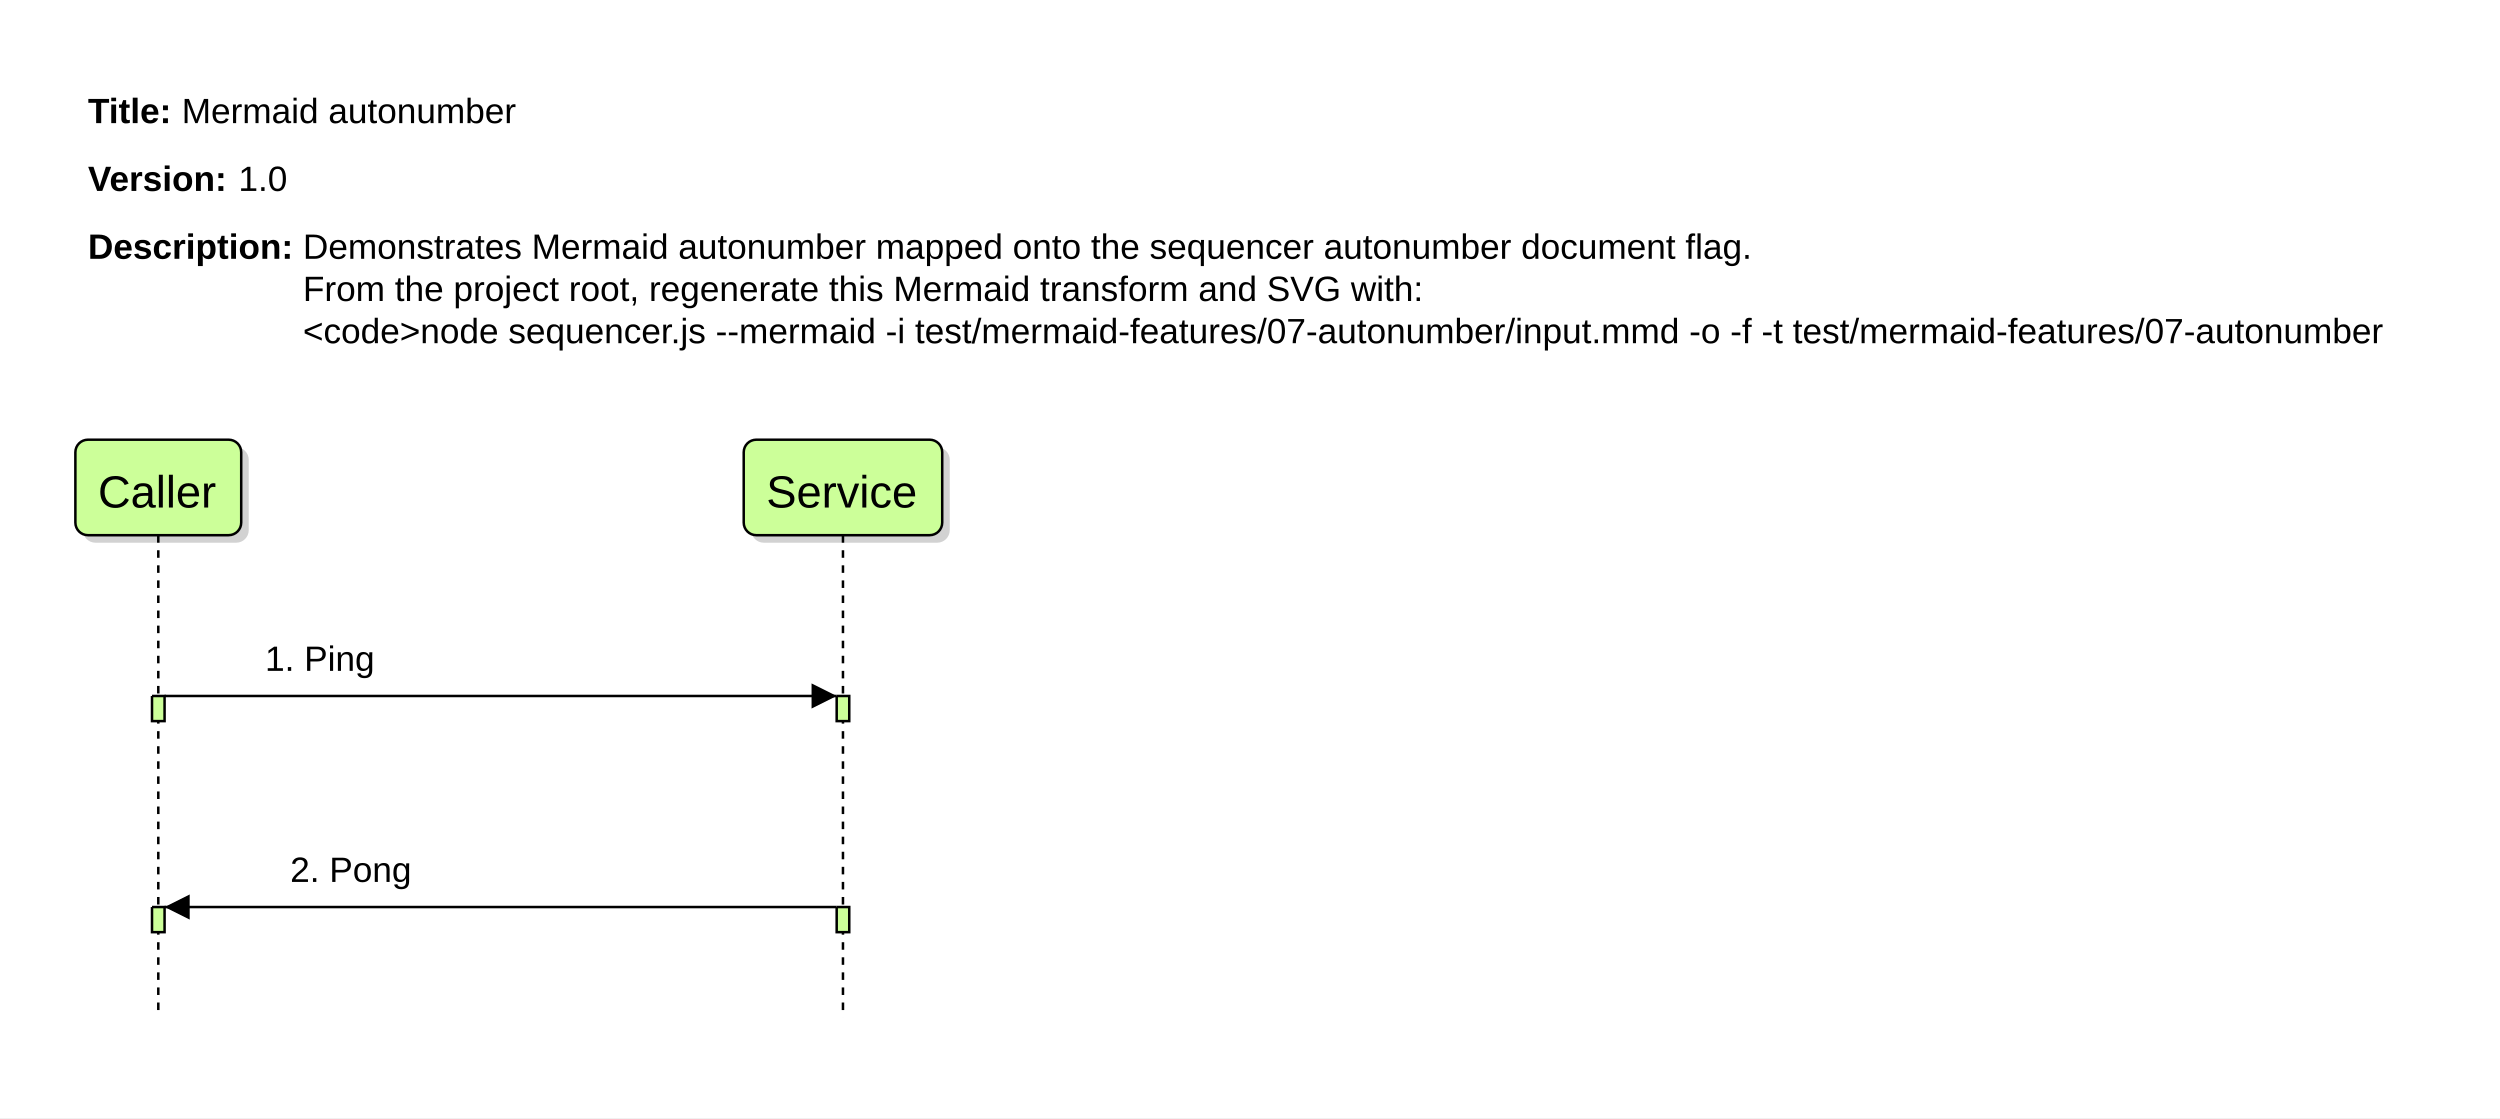
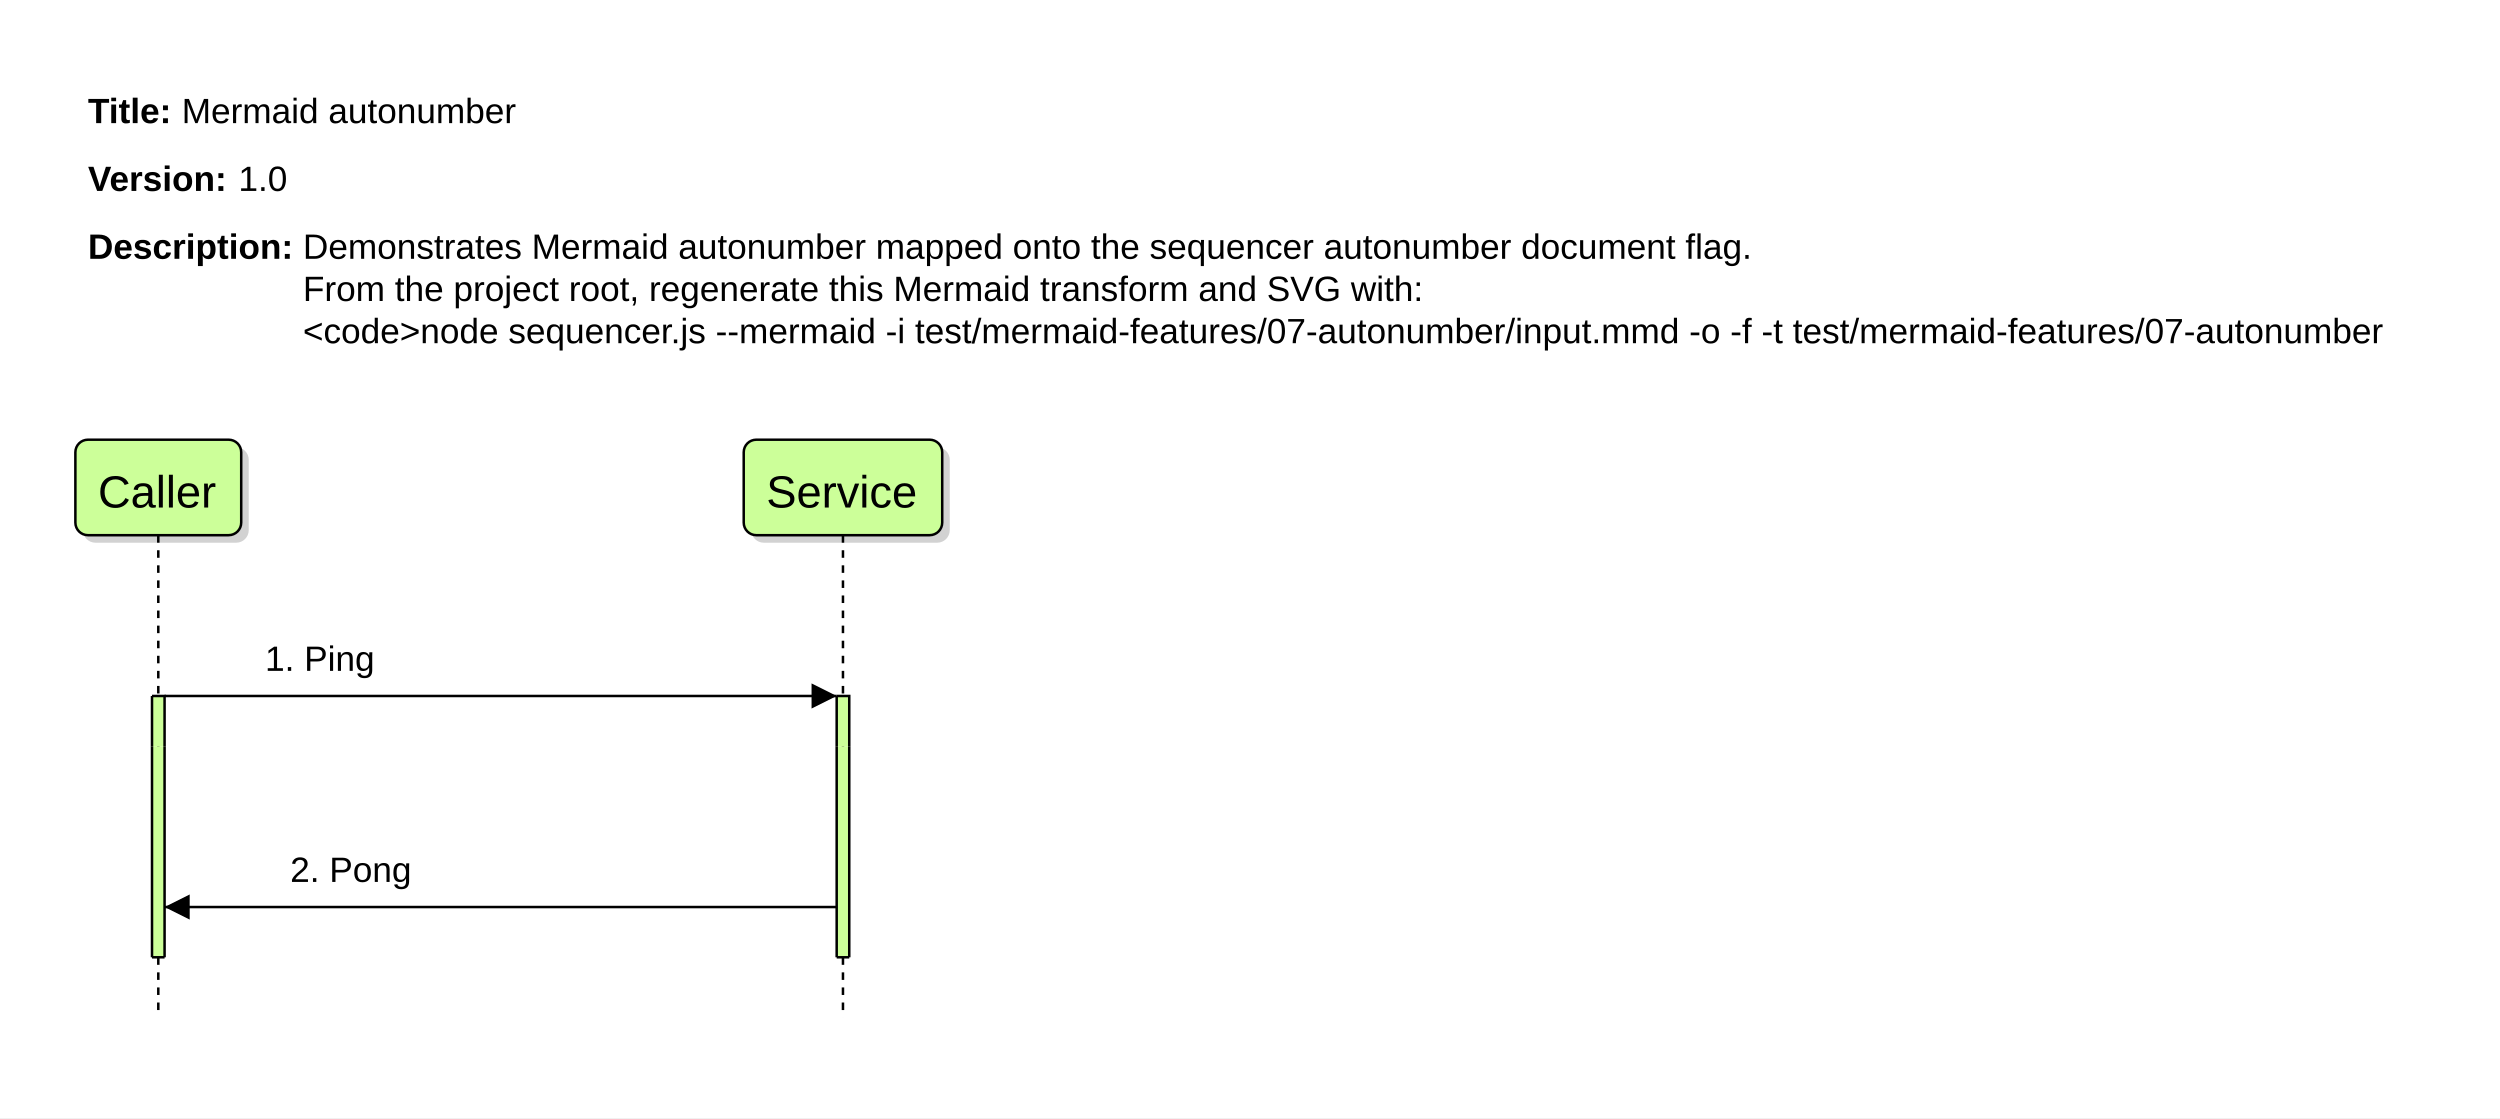
<svg xmlns="http://www.w3.org/2000/svg" width="995" height="445" viewBox="0 0 995 445">
  <rect width="100%" height="100%" fill="white" />
  <path d="M 0 0 L 0 435 L 985 435 L 985 0 L 0 0" fill="rgb(255, 255, 255)" stroke="none" />
  <path d="M 30 30 L 30 57 L 212 57 L 212 30 L 30 30" fill="rgba(0,0,0,0)" stroke="none" />
  <text x="35" y="49" fill="rgb(0,0,0)" font-family="Liberation Sans, Arial, Helvetica, sans-serif" font-size="14" xml:space="preserve" font-weight="bold" dominant-baseline="auto">Title:</text>
  <text x="68.44" y="49" fill="rgb(0,0,0)" font-family="Liberation Sans, Arial, Helvetica, sans-serif" font-size="14" xml:space="preserve" dominant-baseline="auto"> </text>
  <text x="72.33" y="49" fill="rgb(0,0,0)" font-family="Liberation Sans, Arial, Helvetica, sans-serif" font-size="14" xml:space="preserve" dominant-baseline="auto">Mermaid autonumber</text>
  <path d="M 30 57 L 30 84 L 120 84 L 120 57 L 30 57" fill="rgba(0,0,0,0)" stroke="none" />
  <text x="35" y="76" fill="rgb(0,0,0)" font-family="Liberation Sans, Arial, Helvetica, sans-serif" font-size="14" xml:space="preserve" font-weight="bold" dominant-baseline="auto">Version:</text>
  <text x="91.01" y="76" fill="rgb(0,0,0)" font-family="Liberation Sans, Arial, Helvetica, sans-serif" font-size="14" xml:space="preserve" dominant-baseline="auto"> </text>
  <text x="94.9" y="76" fill="rgb(0,0,0)" font-family="Liberation Sans, Arial, Helvetica, sans-serif" font-size="14" xml:space="preserve" dominant-baseline="auto">1.0</text>
  <path d="M 30 84 L 30 145 L 955 145 L 955 84 L 30 84" fill="rgba(0,0,0,0)" stroke="none" />
  <text x="35" y="103" fill="rgb(0,0,0)" font-family="Liberation Sans, Arial, Helvetica, sans-serif" font-size="14" xml:space="preserve" font-weight="bold" dominant-baseline="auto">Description:</text>
  <text x="116.68" y="103" fill="rgb(0,0,0)" font-family="Liberation Sans, Arial, Helvetica, sans-serif" font-size="14" xml:space="preserve" dominant-baseline="auto"> </text>
  <text x="120.57" y="103" fill="rgb(0,0,0)" font-family="Liberation Sans, Arial, Helvetica, sans-serif" font-size="14" xml:space="preserve" dominant-baseline="auto">Demonstrates Mermaid autonumber mapped onto the sequencer autonumber document flag.</text>
  <text x="120.57" y="119.8" fill="rgb(0,0,0)" font-family="Liberation Sans, Arial, Helvetica, sans-serif" font-size="14" xml:space="preserve" dominant-baseline="auto">From the project root, regenerate this Mermaid transform and SVG with:</text>
  <text x="120.57" y="136.6" fill="rgb(0,0,0)" font-family="Liberation Sans, Arial, Helvetica, sans-serif" font-size="14" xml:space="preserve" dominant-baseline="auto">&lt;code&gt;</text>
  <text x="167.28" y="136.6" fill="rgb(0,0,0)" font-family="Liberation Sans, Arial, Helvetica, sans-serif" font-size="14" xml:space="preserve" dominant-baseline="auto">node sequencer.js --mermaid -i test/mermaid-features/07-autonumber/input.mmd -o -f -t test/mermaid-features/07-autonumber</text>
  <path d="M 33 183 L 33 211 L 33 211 A 5 5 0 0 0 38 216 L 94 216 L 94 216 A 5 5 0 0 0 99 211 L 99 183 L 99 183 A 5 5 0 0 0 94 178 L 38 178 L 38 178 A 5 5 0 0 0 33 183" fill="rgb(210,210,210)" stroke="none" />
  <path d="M 30 180 L 30 208 L 30 208 A 5 5 0 0 0 35 213 L 91 213 L 91 213 A 5 5 0 0 0 96 208 L 96 180 L 96 180 A 5 5 0 0 0 91 175 L 35 175 L 35 175 A 5 5 0 0 0 30 180" fill="rgb(204,255,153)" stroke="none" />
  <path d="M 30 180 L 30 208 L 30 208 A 5 5 0 0 0 35 213 L 91 213 L 91 213 A 5 5 0 0 0 96 208 L 96 180 L 96 180 A 5 5 0 0 0 91 175 L 35 175 L 35 175 A 5 5 0 0 0 30 180" fill="none" stroke="rgb(0, 0, 0)" stroke-width="1" />
  <text x="39" y="202" fill="rgb(0,0,0)" font-family="Liberation Sans, Arial, Helvetica, sans-serif" font-size="18" xml:space="preserve" dominant-baseline="auto">Caller</text>
  <path d="M 299 183 L 299 211 L 299 211 A 5 5 0 0 0 304 216 L 373 216 L 373 216 A 5 5 0 0 0 378 211 L 378 183 L 378 183 A 5 5 0 0 0 373 178 L 304 178 L 304 178 A 5 5 0 0 0 299 183" fill="rgb(210,210,210)" stroke="none" />
  <path d="M 296 180 L 296 208 L 296 208 A 5 5 0 0 0 301 213 L 370 213 L 370 213 A 5 5 0 0 0 375 208 L 375 180 L 375 180 A 5 5 0 0 0 370 175 L 301 175 L 301 175 A 5 5 0 0 0 296 180" fill="rgb(204,255,153)" stroke="none" />
  <path d="M 296 180 L 296 208 L 296 208 A 5 5 0 0 0 301 213 L 370 213 L 370 213 A 5 5 0 0 0 375 208 L 375 180 L 375 180 A 5 5 0 0 0 370 175 L 301 175 L 301 175 A 5 5 0 0 0 296 180" fill="none" stroke="rgb(0, 0, 0)" stroke-width="1" />
  <text x="305" y="202" fill="rgb(0,0,0)" font-family="Liberation Sans, Arial, Helvetica, sans-serif" font-size="18" xml:space="preserve" dominant-baseline="auto">Service</text>
  <path d="M 63 213 M 63 297" fill="none" stroke="rgb(0,0,0)" stroke-width="1" stroke-dasharray="3,3" />
  <path d="M 335.5 213 M 335.5 297" fill="none" stroke="rgb(0,0,0)" stroke-width="1" stroke-dasharray="3,3" />
  <path d="M 63 213 L 63 297" fill="none" stroke="rgb(0,0,0)" stroke-width="1" stroke-dasharray="3,3" />
-   <path d="M 60.5 277 L 60.5 287 L 65.5 287 L 65.5 277 L 60.5 277" fill="rgb(204,255,153)" stroke="none" />
-   <path d="M 60.5 277 L 60.5 287 L 65.5 287 L 65.5 277 L 60.5 277" fill="none" stroke="rgb(0, 0, 0)" stroke-width="1" />
+   <path d="M 60.5 277 L 60.5 297 L 65.5 297 L 65.5 277 L 60.5 277" fill="rgb(204,255,153)" stroke="none" />
+   <path d="M 60.5 277 L 60.5 297 M 65.5 297 L 65.5 277 L 60.5 277" fill="none" stroke="rgb(0, 0, 0)" stroke-width="1" />
  <path d="M 335.5 213 L 335.5 297" fill="none" stroke="rgb(0,0,0)" stroke-width="1" stroke-dasharray="3,3" />
-   <path d="M 333 277 L 333 287 L 338 287 L 338 277 L 333 277" fill="rgb(204,255,153)" stroke="none" />
-   <path d="M 333 277 L 333 287 L 338 287 L 338 277 L 333 277" fill="none" stroke="rgb(0, 0, 0)" stroke-width="1" />
+   <path d="M 333 277 L 333 297 L 338 297 L 338 277 L 333 277" fill="rgb(204,255,153)" stroke="none" />
+   <path d="M 333 277 L 333 297 M 338 297 L 338 277 L 333 277" fill="none" stroke="rgb(0, 0, 0)" stroke-width="1" />
  <text x="105.5" y="267" fill="rgb(0,0,0)" font-family="Liberation Sans, Arial, Helvetica, sans-serif" font-size="14" xml:space="preserve" dominant-baseline="auto">1. Ping</text>
  <path d="M 65.5 277 L 333 277" fill="none" stroke="rgb(0, 0, 0)" stroke-width="1" />
  <path d="M 323 272 L 323 282 L 333 277" fill="rgb(0, 0, 0)" stroke="none" />
  <path d="M 63 297 M 63 381" fill="none" stroke="rgb(0,0,0)" stroke-width="1" stroke-dasharray="3,3" />
  <path d="M 335.5 297 M 335.5 381" fill="none" stroke="rgb(0,0,0)" stroke-width="1" stroke-dasharray="3,3" />
  <path d="M 63 297 L 63 381" fill="none" stroke="rgb(0,0,0)" stroke-width="1" stroke-dasharray="3,3" />
-   <path d="M 60.5 361 L 60.5 371 L 65.5 371 L 65.5 361 L 60.5 361" fill="rgb(204,255,153)" stroke="none" />
-   <path d="M 60.5 361 L 60.5 371 L 65.5 371 L 65.5 361 L 60.5 361" fill="none" stroke="rgb(0, 0, 0)" stroke-width="1" />
+   <path d="M 60.5 297 L 60.5 381 L 65.5 381 L 65.5 297 L 60.5 297" fill="rgb(204,255,153)" stroke="none" />
+   <path d="M 60.5 297 L 60.5 381 M 65.5 381 L 65.5 297 M 60.5 297" fill="none" stroke="rgb(0, 0, 0)" stroke-width="1" />
  <path d="M 335.5 297 L 335.5 381" fill="none" stroke="rgb(0,0,0)" stroke-width="1" stroke-dasharray="3,3" />
-   <path d="M 333 361 L 333 371 L 338 371 L 338 361 L 333 361" fill="rgb(204,255,153)" stroke="none" />
-   <path d="M 333 361 L 333 371 L 338 371 L 338 361 L 333 361" fill="none" stroke="rgb(0, 0, 0)" stroke-width="1" />
+   <path d="M 333 297 L 333 381 L 338 381 L 338 297 L 333 297" fill="rgb(204,255,153)" stroke="none" />
+   <path d="M 333 297 L 333 381 M 338 381 L 338 297 M 333 297" fill="none" stroke="rgb(0, 0, 0)" stroke-width="1" />
  <text x="115.5" y="351" fill="rgb(0,0,0)" font-family="Liberation Sans, Arial, Helvetica, sans-serif" font-size="14" xml:space="preserve" dominant-baseline="auto">2. Pong</text>
  <path d="M 333 361 L 65.5 361" fill="none" stroke="rgb(0, 0, 0)" stroke-width="1" />
  <path d="M 75.5 356 L 75.5 366 L 65.5 361" fill="rgb(0, 0, 0)" stroke="none" />
  <path d="M 63 381 L 63 405" fill="none" stroke="rgb(0,0,0)" stroke-width="1" stroke-dasharray="3,3" />
+   <path d="M 60.5 381 L 60.5 381 L 65.5 381 L 65.5 381 L 60.5 381" fill="rgb(204,255,153)" stroke="none" />
+   <path d="M 60.5 381 L 60.5 381 L 65.5 381 L 65.5 381 M 60.5 381" fill="none" stroke="rgb(0, 0, 0)" stroke-width="1" />
  <path d="M 335.5 381 L 335.5 405" fill="none" stroke="rgb(0,0,0)" stroke-width="1" stroke-dasharray="3,3" />
+   <path d="M 333 381 L 333 381 L 338 381 L 338 381 L 333 381" fill="rgb(204,255,153)" stroke="none" />
+   <path d="M 333 381 L 333 381 L 338 381 L 338 381 M 333 381" fill="none" stroke="rgb(0, 0, 0)" stroke-width="1" />
</svg>
